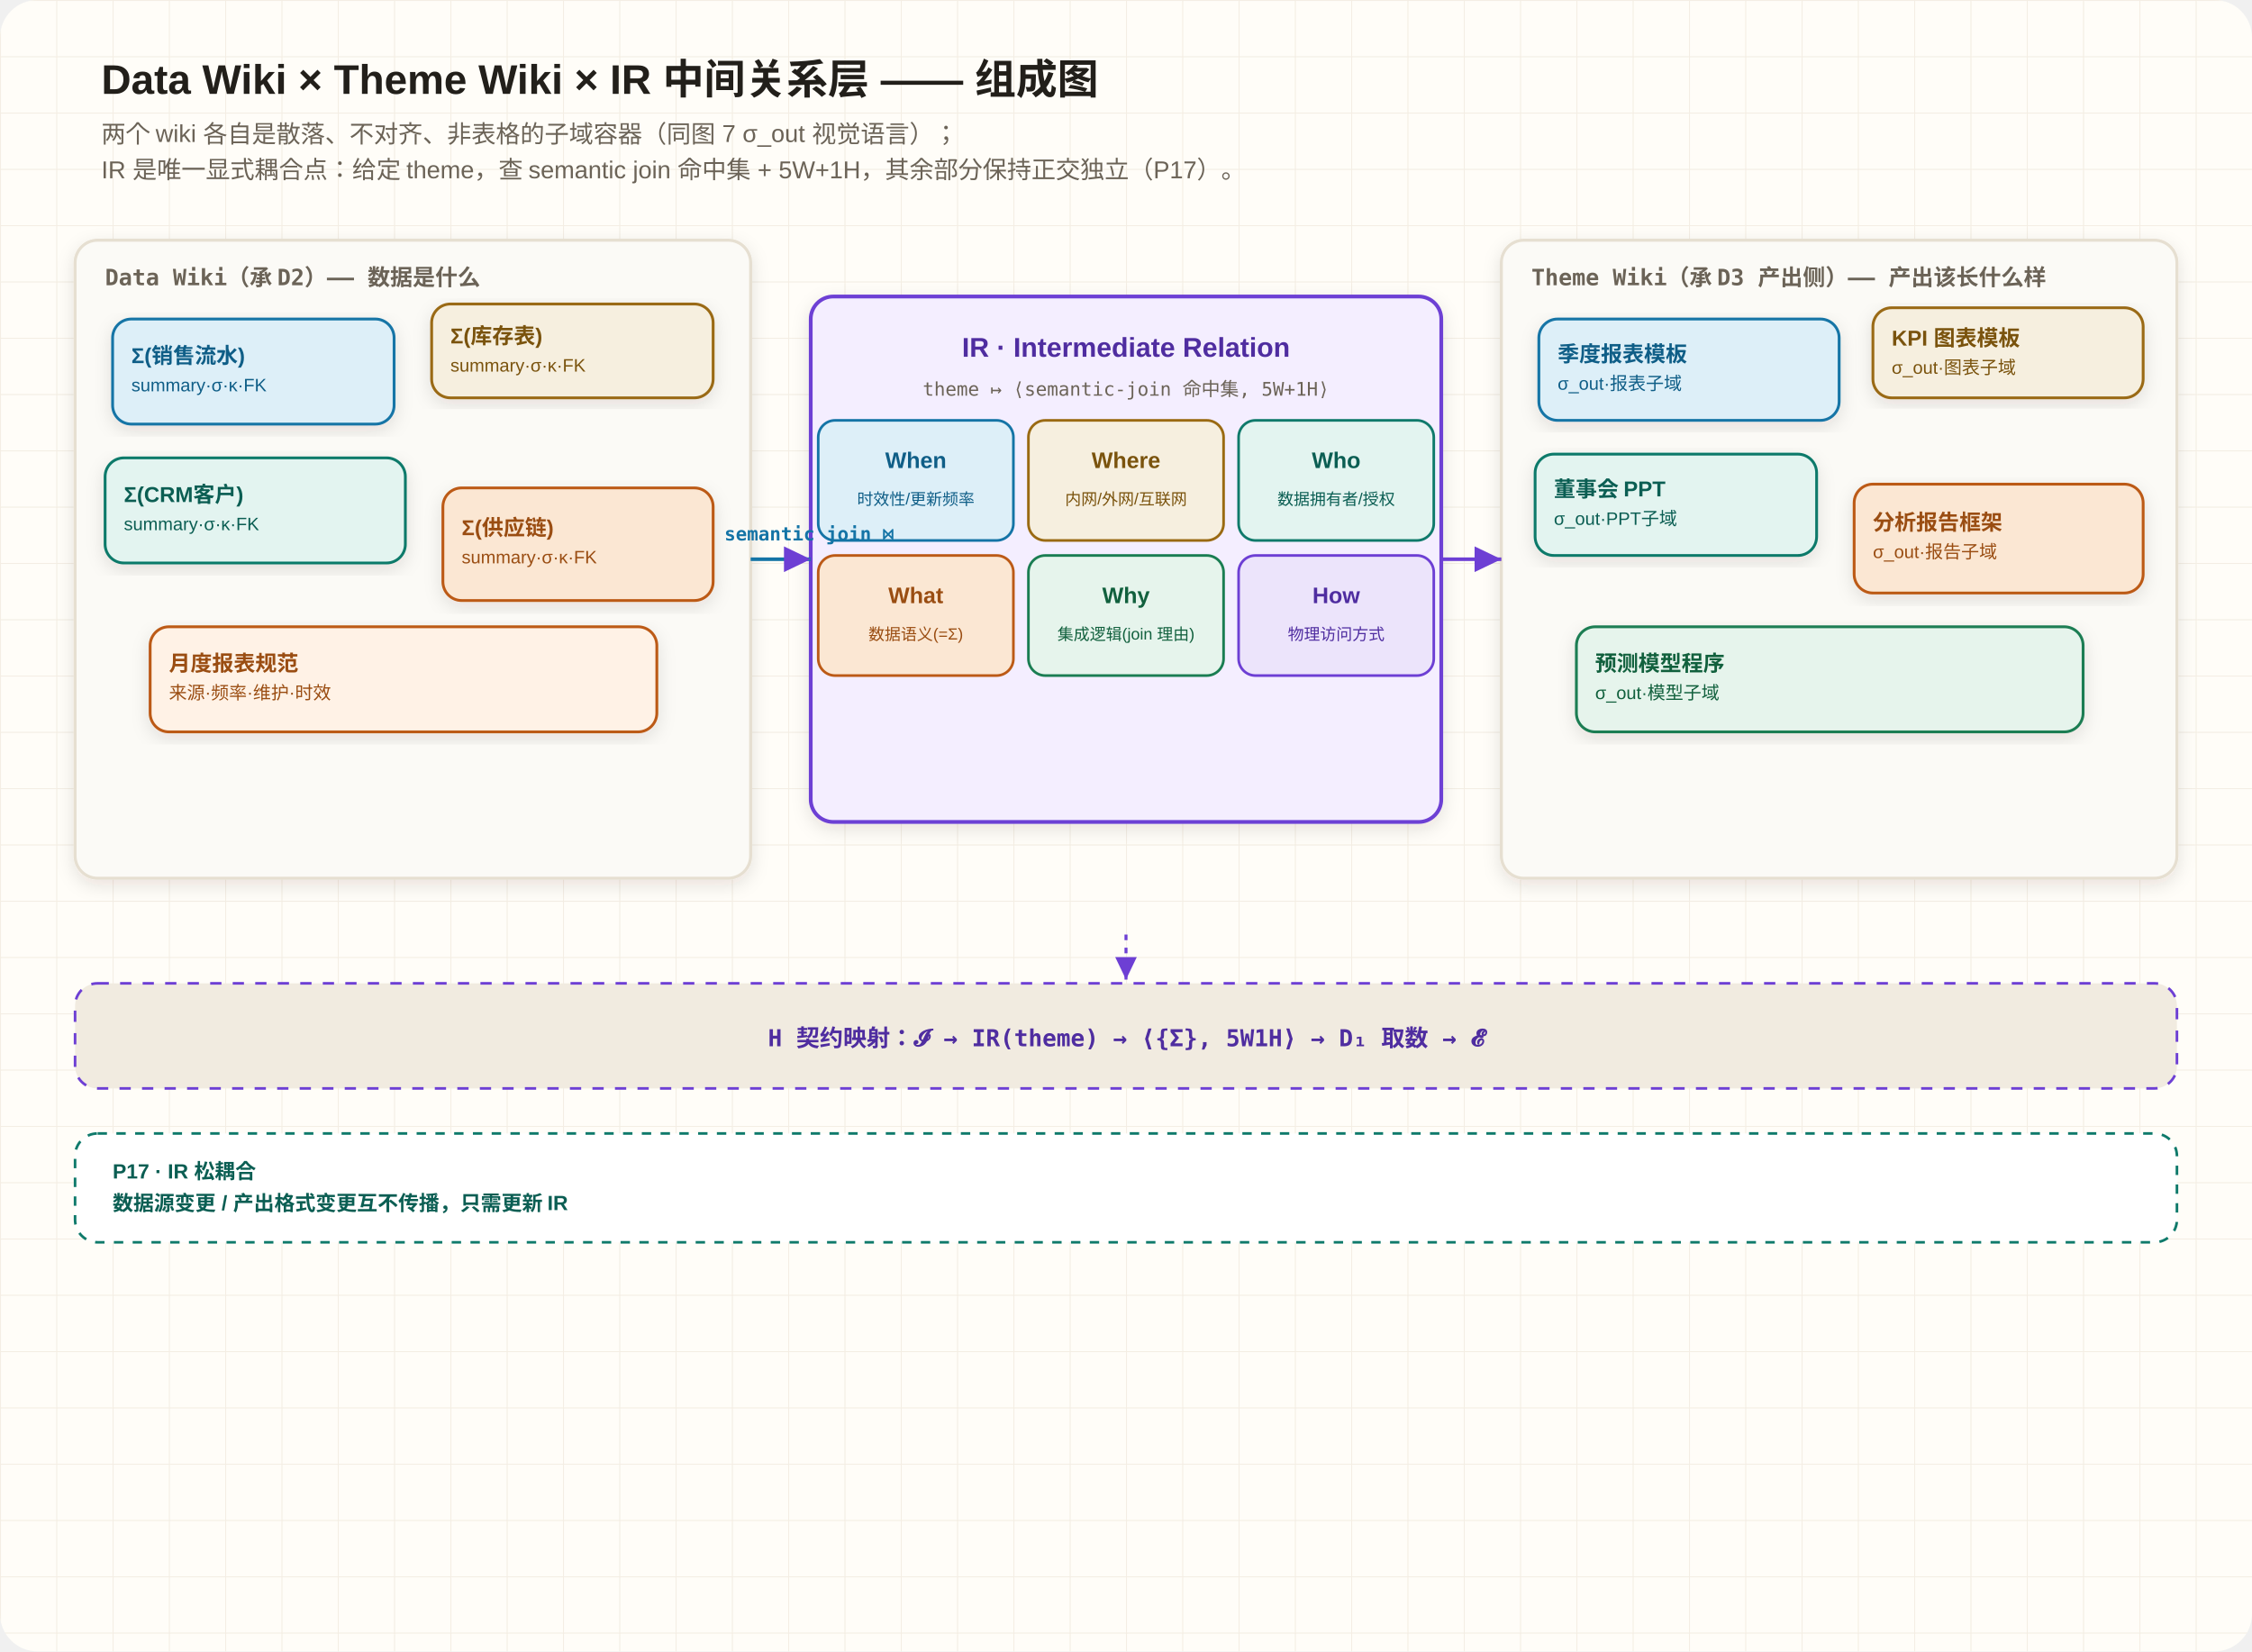
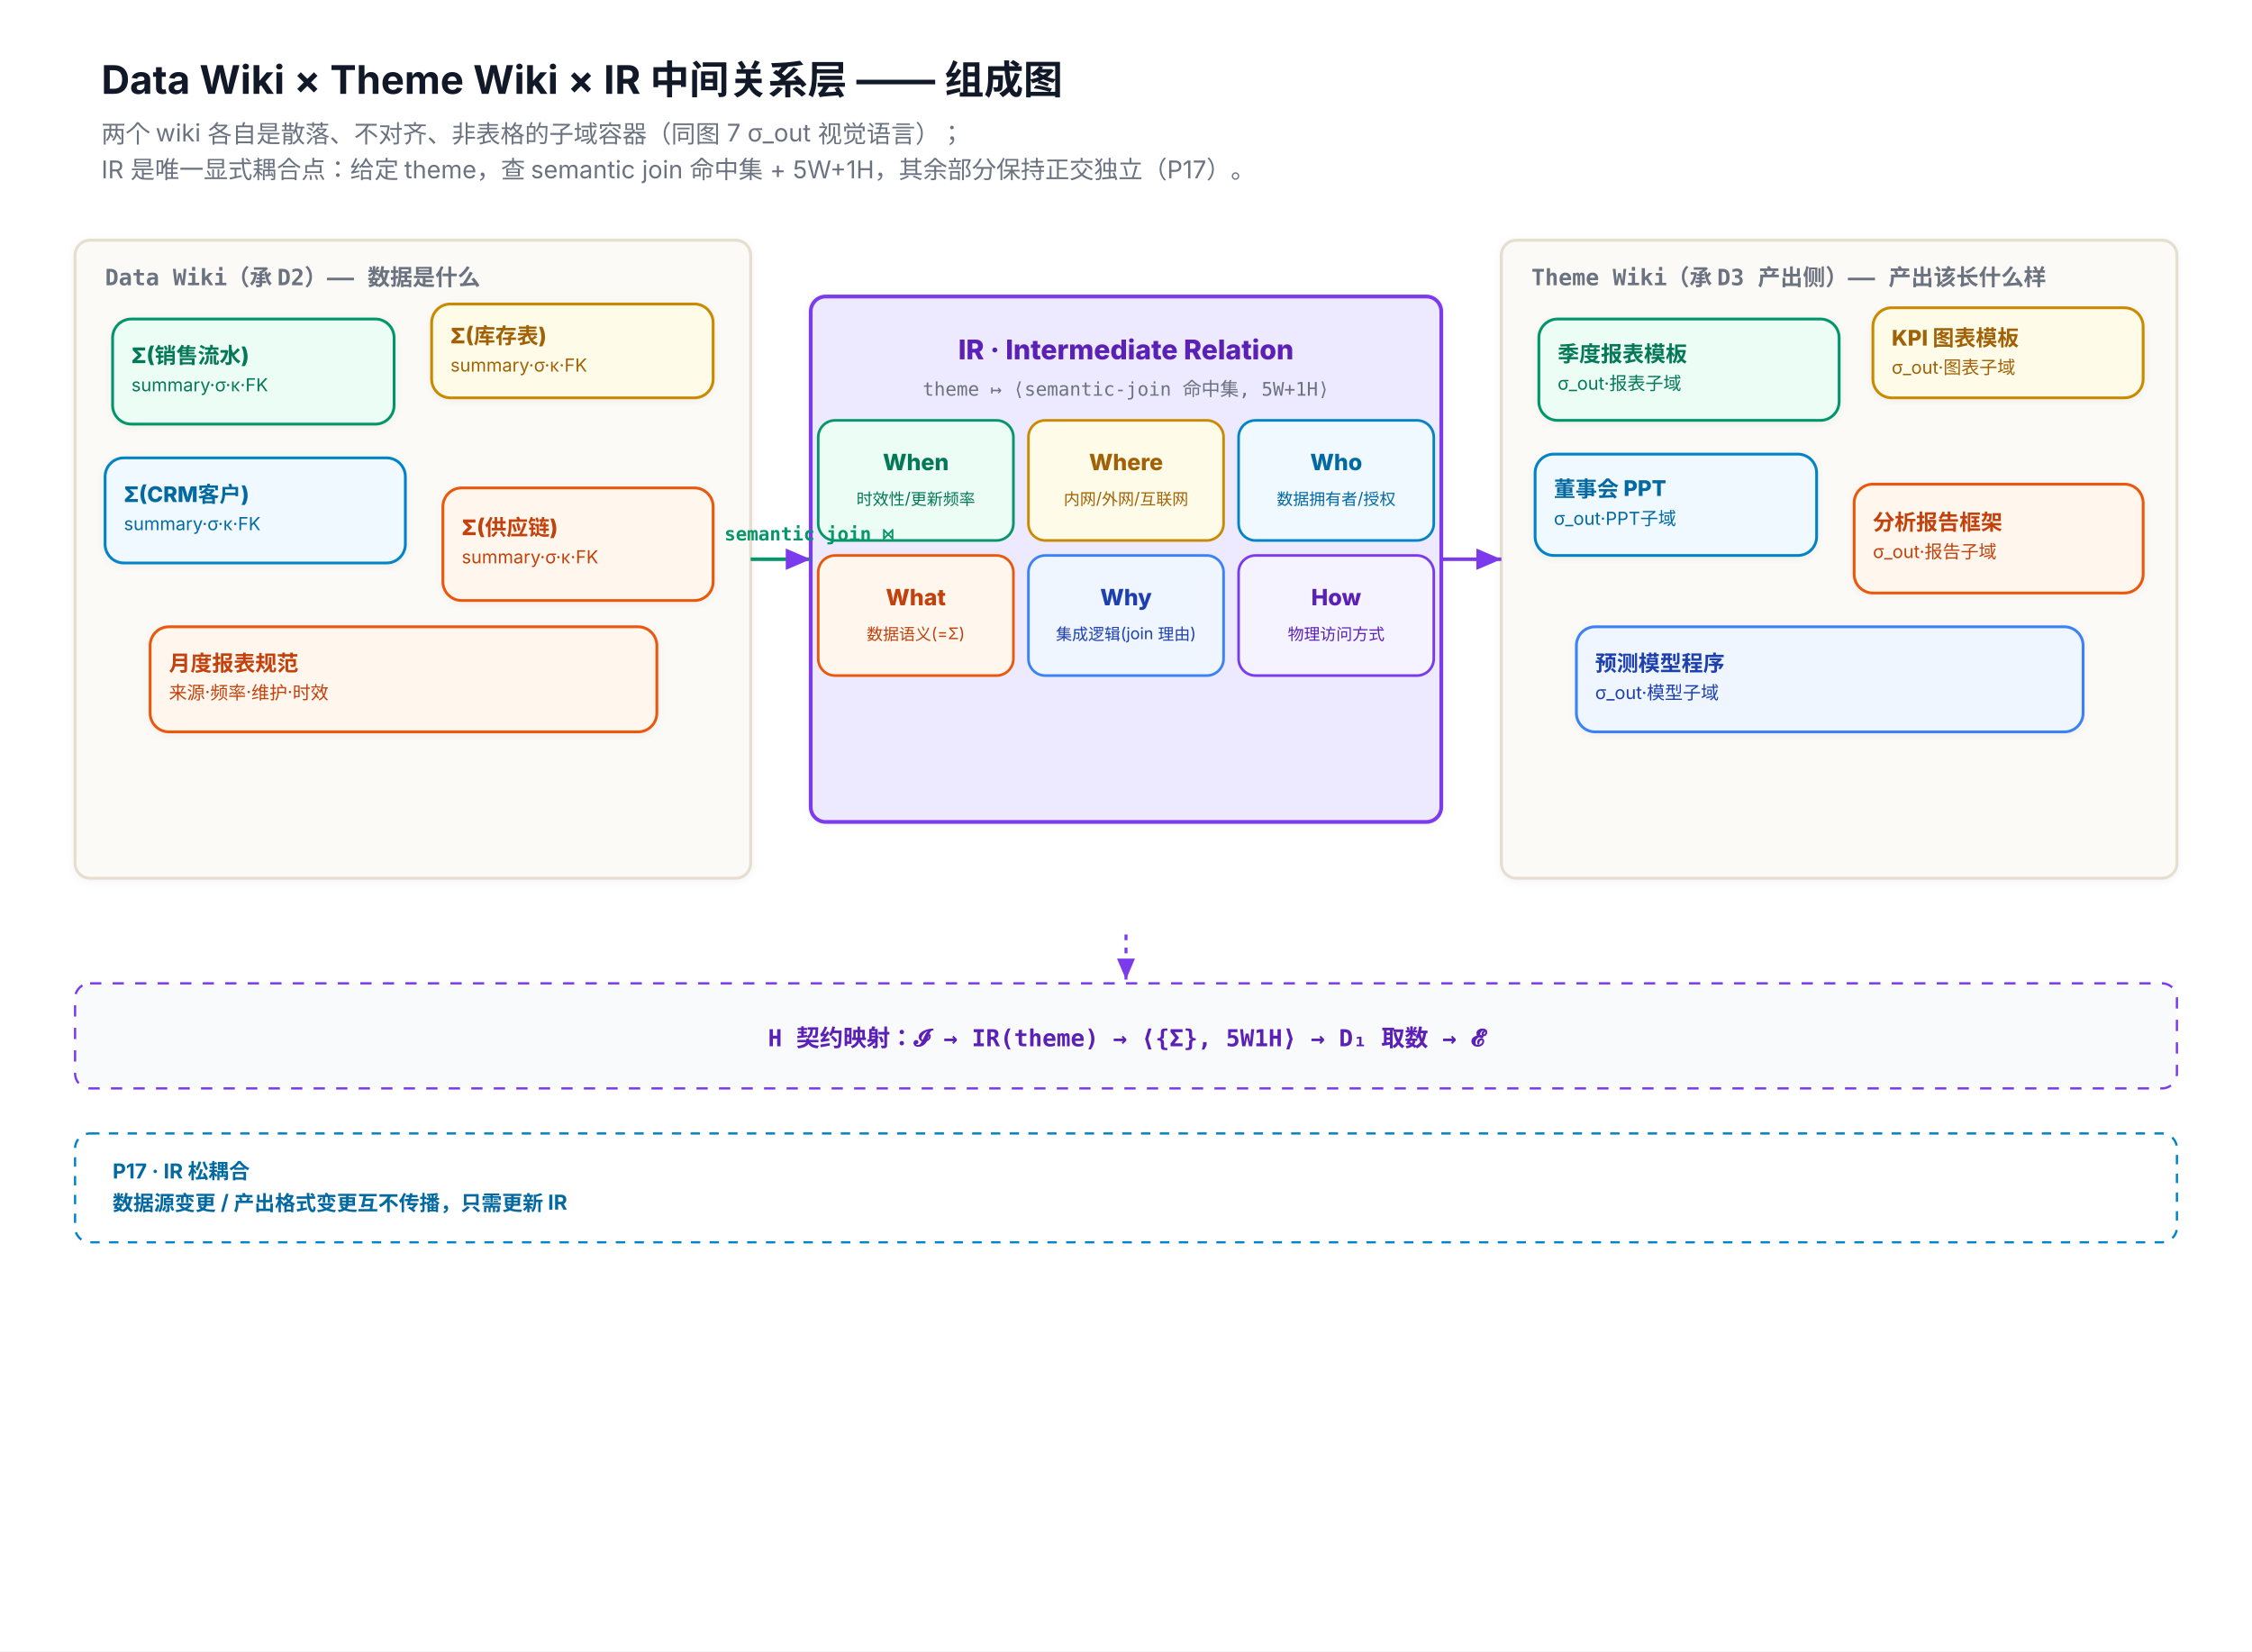
- <svg xmlns="http://www.w3.org/2000/svg" viewBox="0 0 1200 880" width="100%" font-family="-apple-system,BlinkMacSystemFont,'Segoe UI','PingFang SC','Microsoft YaHei',Arial,sans-serif">
+ <svg xmlns="http://www.w3.org/2000/svg" viewBox="0 0 1200 880" width="100%" font-family="'Inter','SF Pro Display',-apple-system,BlinkMacSystemFont,'Segoe UI','PingFang SC','Microsoft YaHei',Arial,sans-serif" text-rendering="geometricPrecision">
  <defs>
-     <pattern id="grid" width="30" height="30" patternUnits="userSpaceOnUse">
-       <path d="M30 0H0V30" fill="none" stroke="#efe8db" stroke-width="1" />
-     </pattern>
-     <filter id="sh" x="-12%" y="-12%" width="124%" height="124%">
-       <feDropShadow dx="0" dy="3" stdDeviation="4.5" flood-color="#3c2d14" flood-opacity=".11" />
+     <filter id="sh" x="-8%" y="-8%" width="116%" height="116%">
+       <feDropShadow dx="0" dy="1" stdDeviation="2" flood-color="#000000" flood-opacity=".05" />
    </filter>
-     <marker id="a" markerWidth="11" markerHeight="11" refX="7.5" refY="3.6" orient="auto">
-       <path d="M0,0 L7.5,3.6 L0,7.2 Z" fill="#6d3fd4" />
+     <marker id="a" markerWidth="10" markerHeight="10" refX="7" refY="3" orient="auto">
+       <path d="M0,0 L7,3 L0,6 Z" fill="#7C3AED" />
    </marker>
-     <marker id="g" markerWidth="11" markerHeight="11" refX="7.5" refY="3.6" orient="auto">
-       <path d="M0,0 L7.5,3.6 L0,7.2 Z" fill="#1a7d52" />
+     <marker id="g" markerWidth="10" markerHeight="10" refX="7" refY="3" orient="auto">
+       <path d="M0,0 L7,3 L0,6 Z" fill="#3B82F6" />
    </marker>
-     <marker id="o" markerWidth="11" markerHeight="11" refX="7.5" refY="3.6" orient="auto">
-       <path d="M0,0 L7.5,3.6 L0,7.2 Z" fill="#bc5a16" />
+     <marker id="o" markerWidth="10" markerHeight="10" refX="7" refY="3" orient="auto">
+       <path d="M0,0 L7,3 L0,6 Z" fill="#EA580C" />
    </marker>
-     <marker id="t" markerWidth="11" markerHeight="11" refX="7.5" refY="3.6" orient="auto">
-       <path d="M0,0 L7.5,3.6 L0,7.2 Z" fill="#1474a6" />
+     <marker id="t" markerWidth="10" markerHeight="10" refX="7" refY="3" orient="auto">
+       <path d="M0,0 L7,3 L0,6 Z" fill="#059669" />
    </marker>
-     <marker id="k" markerWidth="11" markerHeight="11" refX="7.5" refY="3.6" orient="auto">
-       <path d="M0,0 L7.5,3.6 L0,7.2 Z" fill="#6b6357" />
+     <marker id="k" markerWidth="10" markerHeight="10" refX="7" refY="3" orient="auto">
+       <path d="M0,0 L7,3 L0,6 Z" fill="#6B7280" />
    </marker>
-     <marker id="d" markerWidth="11" markerHeight="11" refX="7.5" refY="3.6" orient="auto">
-       <path d="M0,0 L7.5,3.6 L0,7.2 Z" fill="#0f7a6b" />
+     <marker id="d" markerWidth="10" markerHeight="10" refX="7" refY="3" orient="auto">
+       <path d="M0,0 L7,3 L0,6 Z" fill="#0284C7" />
    </marker>
-     <marker id="p" markerWidth="11" markerHeight="11" refX="7.5" refY="3.6" orient="auto">
-       <path d="M0,0 L7.5,3.6 L0,7.2 Z" fill="#9a6a12" />
+     <marker id="p" markerWidth="10" markerHeight="10" refX="7" refY="3" orient="auto">
+       <path d="M0,0 L7,3 L0,6 Z" fill="#CA8A04" />
    </marker>
-     <marker id="r" markerWidth="11" markerHeight="11" refX="7.5" refY="3.6" orient="auto">
-       <path d="M0,0 L7.5,3.6 L0,7.2 Z" fill="#c14545" />
+     <marker id="r" markerWidth="10" markerHeight="10" refX="7" refY="3" orient="auto">
+       <path d="M0,0 L7,3 L0,6 Z" fill="#DC2626" />
    </marker>
  </defs>
-   <rect width="1200" height="880" rx="20" fill="#fffdf8" />
-   <rect width="1200" height="880" rx="20" fill="url(#grid)" opacity=".7" />
-   <text x="54" y="50" text-anchor="start" font-size="22" font-weight="800" fill="#221f1a">Data Wiki × Theme Wiki × IR 中间关系层 —— 组成图</text>
-   <text x="54" y="76" text-anchor="start" font-size="13" font-weight="400" fill="#6b6357">两个 wiki 各自是散落、不对齐、非表格的子域容器（同图 7 σ_out 视觉语言）；</text>
-   <text x="54" y="95" text-anchor="start" font-size="13" font-weight="400" fill="#6b6357">IR 是唯一显式耦合点：给定 theme，查 semantic join 命中集 + 5W+1H，其余部分保持正交独立（P17）。</text>
-   <rect x="40" y="128" width="360" height="340" rx="12" fill="#fbfaf6" stroke="#e6dfd1" stroke-width="1.6" opacity="1" filter="url(#sh)" />
-   <text x="56" y="152" text-anchor="start" font-size="12" font-weight="700" fill="#6b6357" font-family="ui-monospace,Menlo,monospace">Data Wiki（承 D2）—— 数据是什么</text>
-   <rect x="60" y="170" width="150" height="56" rx="10" fill="#ddeff8" stroke="#1474a6" stroke-width="1.5" opacity="1" filter="url(#sh)" />
-   <text x="70" y="193.52" text-anchor="start" font-size="11.5" font-weight="800" fill="#0f5e87">Σ(销售流水)</text>
-   <text x="70" y="208.52" text-anchor="start" font-size="9.6" font-weight="400" fill="#0f5e87">summary·σ·κ·FK</text>
-   <rect x="230" y="162" width="150" height="50" rx="10" fill="#f6efdf" stroke="#9a6a12" stroke-width="1.5" opacity="1" filter="url(#sh)" />
-   <text x="240" y="183" text-anchor="start" font-size="11.5" font-weight="800" fill="#7a530d">Σ(库存表)</text>
-   <text x="240" y="198" text-anchor="start" font-size="9.6" font-weight="400" fill="#7a530d">summary·σ·κ·FK</text>
-   <rect x="56" y="244" width="160" height="56" rx="10" fill="#e3f4f0" stroke="#0f7a6b" stroke-width="1.5" opacity="1" filter="url(#sh)" />
-   <text x="66" y="267.52" text-anchor="start" font-size="11.5" font-weight="800" fill="#0b5e53">Σ(CRM客户)</text>
-   <text x="66" y="282.52" text-anchor="start" font-size="9.6" font-weight="400" fill="#0b5e53">summary·σ·κ·FK</text>
-   <rect x="236" y="260" width="144" height="60" rx="10" fill="#fbe7d3" stroke="#bc5a16" stroke-width="1.5" opacity="1" filter="url(#sh)" />
-   <text x="246" y="285.2" text-anchor="start" font-size="11.5" font-weight="800" fill="#9a4d12">Σ(供应链)</text>
-   <text x="246" y="300.2" text-anchor="start" font-size="9.6" font-weight="400" fill="#9a4d12">summary·σ·κ·FK</text>
-   <rect x="80" y="334" width="270" height="56" rx="10" fill="#fff2e6" stroke="#bc5a16" stroke-width="1.5" opacity="1" filter="url(#sh)" />
-   <text x="90" y="357.52" text-anchor="start" font-size="11.5" font-weight="800" fill="#9a4d12">月度报表规范</text>
-   <text x="90" y="372.52" text-anchor="start" font-size="9.6" font-weight="400" fill="#9a4d12">来源·频率·维护·时效</text>
-   <rect x="800" y="128" width="360" height="340" rx="12" fill="#fbfaf6" stroke="#e6dfd1" stroke-width="1.6" opacity="1" filter="url(#sh)" />
-   <text x="816" y="152" text-anchor="start" font-size="12" font-weight="700" fill="#6b6357" font-family="ui-monospace,Menlo,monospace">Theme Wiki（承 D3 产出侧）—— 产出该长什么样</text>
-   <rect x="820" y="170" width="160" height="54" rx="10" fill="#ddeff8" stroke="#1474a6" stroke-width="1.5" opacity="1" filter="url(#sh)" />
-   <text x="830" y="192.68" text-anchor="start" font-size="11.5" font-weight="800" fill="#0f5e87">季度报表模板</text>
-   <text x="830" y="207.68" text-anchor="start" font-size="9.6" font-weight="400" fill="#0f5e87">σ_out·报表子域</text>
-   <rect x="998" y="164" width="144" height="48" rx="10" fill="#f6efdf" stroke="#9a6a12" stroke-width="1.5" opacity="1" filter="url(#sh)" />
-   <text x="1008" y="184.16" text-anchor="start" font-size="11.5" font-weight="800" fill="#7a530d">KPI 图表模板</text>
-   <text x="1008" y="199.16" text-anchor="start" font-size="9.6" font-weight="400" fill="#7a530d">σ_out·图表子域</text>
-   <rect x="818" y="242" width="150" height="54" rx="10" fill="#e3f4f0" stroke="#0f7a6b" stroke-width="1.5" opacity="1" filter="url(#sh)" />
-   <text x="828" y="264.68" text-anchor="start" font-size="11.5" font-weight="800" fill="#0b5e53">董事会 PPT</text>
-   <text x="828" y="279.68" text-anchor="start" font-size="9.6" font-weight="400" fill="#0b5e53">σ_out·PPT子域</text>
-   <rect x="988" y="258" width="154" height="58" rx="10" fill="#fbe7d3" stroke="#bc5a16" stroke-width="1.5" opacity="1" filter="url(#sh)" />
-   <text x="998" y="282.36" text-anchor="start" font-size="11.5" font-weight="800" fill="#9a4d12">分析报告框架</text>
-   <text x="998" y="297.36" text-anchor="start" font-size="9.6" font-weight="400" fill="#9a4d12">σ_out·报告子域</text>
-   <rect x="840" y="334" width="270" height="56" rx="10" fill="#e6f4ec" stroke="#1a7d52" stroke-width="1.5" opacity="1" filter="url(#sh)" />
-   <text x="850" y="357.52" text-anchor="start" font-size="11.5" font-weight="800" fill="#11603d">预测模型程序</text>
-   <text x="850" y="372.52" text-anchor="start" font-size="9.6" font-weight="400" fill="#11603d">σ_out·模型子域</text>
-   <rect x="432" y="158" width="336" height="280" rx="12" fill="#f4eeff" stroke="#6d3fd4" stroke-width="2" opacity="1" filter="url(#sh)" />
-   <text x="600" y="186" text-anchor="middle" dominant-baseline="middle" font-size="14.5" font-weight="800" fill="#4f2da0">IR · Intermediate Relation</text>
-   <text x="600" y="208" text-anchor="middle" dominant-baseline="middle" font-size="10" font-weight="400" fill="#6b6357" font-family="ui-monospace,Menlo,monospace">theme ↦ ⟨semantic-join 命中集, 5W+1H⟩</text>
-   <rect x="436" y="224" width="104" height="64" rx="9" fill="#ddeff8" stroke="#1474a6" stroke-width="1.4" opacity="1" />
-   <text x="488" y="246" text-anchor="middle" dominant-baseline="middle" font-size="12" font-weight="800" fill="#0f5e87">When</text>
-   <text x="488" y="266" text-anchor="middle" dominant-baseline="middle" font-size="8.6" font-weight="400" fill="#0f5e87">时效性/更新频率</text>
-   <rect x="548" y="224" width="104" height="64" rx="9" fill="#f6efdf" stroke="#9a6a12" stroke-width="1.4" opacity="1" />
-   <text x="600" y="246" text-anchor="middle" dominant-baseline="middle" font-size="12" font-weight="800" fill="#7a530d">Where</text>
-   <text x="600" y="266" text-anchor="middle" dominant-baseline="middle" font-size="8.6" font-weight="400" fill="#7a530d">内网/外网/互联网</text>
-   <rect x="660" y="224" width="104" height="64" rx="9" fill="#e3f4f0" stroke="#0f7a6b" stroke-width="1.4" opacity="1" />
-   <text x="712" y="246" text-anchor="middle" dominant-baseline="middle" font-size="12" font-weight="800" fill="#0b5e53">Who</text>
-   <text x="712" y="266" text-anchor="middle" dominant-baseline="middle" font-size="8.6" font-weight="400" fill="#0b5e53">数据拥有者/授权</text>
-   <rect x="436" y="296" width="104" height="64" rx="9" fill="#fbe7d3" stroke="#bc5a16" stroke-width="1.4" opacity="1" />
-   <text x="488" y="318" text-anchor="middle" dominant-baseline="middle" font-size="12" font-weight="800" fill="#9a4d12">What</text>
-   <text x="488" y="338" text-anchor="middle" dominant-baseline="middle" font-size="8.6" font-weight="400" fill="#9a4d12">数据语义(=Σ)</text>
-   <rect x="548" y="296" width="104" height="64" rx="9" fill="#e6f4ec" stroke="#1a7d52" stroke-width="1.4" opacity="1" />
-   <text x="600" y="318" text-anchor="middle" dominant-baseline="middle" font-size="12" font-weight="800" fill="#11603d">Why</text>
-   <text x="600" y="338" text-anchor="middle" dominant-baseline="middle" font-size="8.6" font-weight="400" fill="#11603d">集成逻辑(join 理由)</text>
-   <rect x="660" y="296" width="104" height="64" rx="9" fill="#ece4fb" stroke="#6d3fd4" stroke-width="1.4" opacity="1" />
-   <text x="712" y="318" text-anchor="middle" dominant-baseline="middle" font-size="12" font-weight="800" fill="#4f2da0">How</text>
-   <text x="712" y="338" text-anchor="middle" dominant-baseline="middle" font-size="8.6" font-weight="400" fill="#4f2da0">物理访问方式</text>
-   <path d="M400 298 L432 298" fill="none" stroke="#1474a6" stroke-width="1.9" marker-end="url(#a)" />
-   <text x="386" y="288" text-anchor="start" font-size="10" font-weight="700" fill="#1474a6" font-family="ui-monospace,Menlo,monospace">semantic join ⋈</text>
-   <path d="M768 298 L800 298" fill="none" stroke="#6d3fd4" stroke-width="1.9" marker-end="url(#a)" />
-   <rect x="40" y="524" width="1120" height="56" rx="12" fill="#f1ebe0" stroke="#6d3fd4" stroke-width="1.4" stroke-dasharray="6 6" opacity="1" />
-   <text x="600" y="554" text-anchor="middle" dominant-baseline="middle" font-size="12.5" font-weight="700" fill="#4f2da0" font-family="ui-monospace,Menlo,monospace">H 契约映射：𝓘 → IR(theme) → ⟨{Σ}, 5W1H⟩ → D₁ 取数 → 𝓔</text>
-   <path d="M600 498 L600 522" fill="none" stroke="#6d3fd4" stroke-width="1.6" stroke-dasharray="3 4" marker-end="url(#a)" />
-   <rect x="40" y="604" width="1120" height="58" rx="12" fill="#fff" stroke="#0f7a6b" stroke-width="1.4" stroke-dasharray="5 5" opacity="1" />
-   <text x="60" y="628" text-anchor="start" font-size="11" font-weight="700" fill="#0b5e53">P17 · IR 松耦合</text>
-   <text x="60" y="645" text-anchor="start" font-size="11" font-weight="700" fill="#0b5e53">数据源变更 / 产出格式变更互不传播，只需更新 IR</text>
+   <rect width="1200" height="880" fill="#FFFFFF" />
+   <text x="54" y="50" text-anchor="start" font-size="21" font-weight="700" fill="#111827">Data Wiki × Theme Wiki × IR 中间关系层 —— 组成图</text>
+   <text x="54" y="76" text-anchor="start" font-size="13" font-weight="400" fill="#6B7280">两个 wiki 各自是散落、不对齐、非表格的子域容器（同图 7 σ_out 视觉语言）；</text>
+   <text x="54" y="95" text-anchor="start" font-size="13" font-weight="400" fill="#6B7280">IR 是唯一显式耦合点：给定 theme，查 semantic join 命中集 + 5W+1H，其余部分保持正交独立（P17）。</text>
+   <rect x="40" y="128" width="360" height="340" rx="8" fill="#fbfaf6" stroke="#e6dfd1" stroke-width="1.6" opacity="1" filter="url(#sh)" />
+   <text x="56" y="152" text-anchor="start" font-size="12" font-weight="700" fill="#6B7280" font-family="ui-monospace,Menlo,monospace">Data Wiki（承 D2）—— 数据是什么</text>
+   <rect x="60" y="170" width="150" height="56" rx="10" fill="#ECFDF5" stroke="#059669" stroke-width="1.5" opacity="1" filter="url(#sh)" />
+   <text x="70" y="193.52" text-anchor="start" font-size="11.5" font-weight="800" fill="#047857">Σ(销售流水)</text>
+   <text x="70" y="208.52" text-anchor="start" font-size="9.6" font-weight="400" fill="#047857">summary·σ·κ·FK</text>
+   <rect x="230" y="162" width="150" height="50" rx="10" fill="#FEFCE8" stroke="#CA8A04" stroke-width="1.5" opacity="1" filter="url(#sh)" />
+   <text x="240" y="183" text-anchor="start" font-size="11.5" font-weight="800" fill="#A16207">Σ(库存表)</text>
+   <text x="240" y="198" text-anchor="start" font-size="9.6" font-weight="400" fill="#A16207">summary·σ·κ·FK</text>
+   <rect x="56" y="244" width="160" height="56" rx="10" fill="#F0F9FF" stroke="#0284C7" stroke-width="1.5" opacity="1" filter="url(#sh)" />
+   <text x="66" y="267.52" text-anchor="start" font-size="11.5" font-weight="800" fill="#0369A1">Σ(CRM客户)</text>
+   <text x="66" y="282.52" text-anchor="start" font-size="9.6" font-weight="400" fill="#0369A1">summary·σ·κ·FK</text>
+   <rect x="236" y="260" width="144" height="60" rx="10" fill="#FFF7ED" stroke="#EA580C" stroke-width="1.5" opacity="1" filter="url(#sh)" />
+   <text x="246" y="285.2" text-anchor="start" font-size="11.5" font-weight="800" fill="#C2410C">Σ(供应链)</text>
+   <text x="246" y="300.2" text-anchor="start" font-size="9.6" font-weight="400" fill="#C2410C">summary·σ·κ·FK</text>
+   <rect x="80" y="334" width="270" height="56" rx="10" fill="#FFF7ED" stroke="#EA580C" stroke-width="1.5" opacity="1" filter="url(#sh)" />
+   <text x="90" y="357.52" text-anchor="start" font-size="11.5" font-weight="800" fill="#C2410C">月度报表规范</text>
+   <text x="90" y="372.52" text-anchor="start" font-size="9.6" font-weight="400" fill="#C2410C">来源·频率·维护·时效</text>
+   <rect x="800" y="128" width="360" height="340" rx="8" fill="#fbfaf6" stroke="#e6dfd1" stroke-width="1.6" opacity="1" filter="url(#sh)" />
+   <text x="816" y="152" text-anchor="start" font-size="12" font-weight="700" fill="#6B7280" font-family="ui-monospace,Menlo,monospace">Theme Wiki（承 D3 产出侧）—— 产出该长什么样</text>
+   <rect x="820" y="170" width="160" height="54" rx="10" fill="#ECFDF5" stroke="#059669" stroke-width="1.5" opacity="1" filter="url(#sh)" />
+   <text x="830" y="192.68" text-anchor="start" font-size="11.5" font-weight="800" fill="#047857">季度报表模板</text>
+   <text x="830" y="207.68" text-anchor="start" font-size="9.6" font-weight="400" fill="#047857">σ_out·报表子域</text>
+   <rect x="998" y="164" width="144" height="48" rx="10" fill="#FEFCE8" stroke="#CA8A04" stroke-width="1.5" opacity="1" filter="url(#sh)" />
+   <text x="1008" y="184.16" text-anchor="start" font-size="11.5" font-weight="800" fill="#A16207">KPI 图表模板</text>
+   <text x="1008" y="199.16" text-anchor="start" font-size="9.6" font-weight="400" fill="#A16207">σ_out·图表子域</text>
+   <rect x="818" y="242" width="150" height="54" rx="10" fill="#F0F9FF" stroke="#0284C7" stroke-width="1.5" opacity="1" filter="url(#sh)" />
+   <text x="828" y="264.68" text-anchor="start" font-size="11.5" font-weight="800" fill="#0369A1">董事会 PPT</text>
+   <text x="828" y="279.68" text-anchor="start" font-size="9.6" font-weight="400" fill="#0369A1">σ_out·PPT子域</text>
+   <rect x="988" y="258" width="154" height="58" rx="10" fill="#FFF7ED" stroke="#EA580C" stroke-width="1.5" opacity="1" filter="url(#sh)" />
+   <text x="998" y="282.36" text-anchor="start" font-size="11.5" font-weight="800" fill="#C2410C">分析报告框架</text>
+   <text x="998" y="297.36" text-anchor="start" font-size="9.6" font-weight="400" fill="#C2410C">σ_out·报告子域</text>
+   <rect x="840" y="334" width="270" height="56" rx="10" fill="#EFF6FF" stroke="#3B82F6" stroke-width="1.5" opacity="1" filter="url(#sh)" />
+   <text x="850" y="357.52" text-anchor="start" font-size="11.5" font-weight="800" fill="#1E40AF">预测模型程序</text>
+   <text x="850" y="372.52" text-anchor="start" font-size="9.6" font-weight="400" fill="#1E40AF">σ_out·模型子域</text>
+   <rect x="432" y="158" width="336" height="280" rx="8" fill="#EDE9FE" stroke="#7C3AED" stroke-width="2" opacity="1" filter="url(#sh)" />
+   <text x="600" y="186" text-anchor="middle" dominant-baseline="middle" font-size="14.5" font-weight="800" fill="#5B21B6">IR · Intermediate Relation</text>
+   <text x="600" y="208" text-anchor="middle" dominant-baseline="middle" font-size="10" font-weight="400" fill="#6B7280" font-family="ui-monospace,Menlo,monospace">theme ↦ ⟨semantic-join 命中集, 5W+1H⟩</text>
+   <rect x="436" y="224" width="104" height="64" rx="9" fill="#ECFDF5" stroke="#059669" stroke-width="1.4" opacity="1" />
+   <text x="488" y="246" text-anchor="middle" dominant-baseline="middle" font-size="12" font-weight="800" fill="#047857">When</text>
+   <text x="488" y="266" text-anchor="middle" dominant-baseline="middle" font-size="8.6" font-weight="400" fill="#047857">时效性/更新频率</text>
+   <rect x="548" y="224" width="104" height="64" rx="9" fill="#FEFCE8" stroke="#CA8A04" stroke-width="1.4" opacity="1" />
+   <text x="600" y="246" text-anchor="middle" dominant-baseline="middle" font-size="12" font-weight="800" fill="#A16207">Where</text>
+   <text x="600" y="266" text-anchor="middle" dominant-baseline="middle" font-size="8.6" font-weight="400" fill="#A16207">内网/外网/互联网</text>
+   <rect x="660" y="224" width="104" height="64" rx="9" fill="#F0F9FF" stroke="#0284C7" stroke-width="1.4" opacity="1" />
+   <text x="712" y="246" text-anchor="middle" dominant-baseline="middle" font-size="12" font-weight="800" fill="#0369A1">Who</text>
+   <text x="712" y="266" text-anchor="middle" dominant-baseline="middle" font-size="8.6" font-weight="400" fill="#0369A1">数据拥有者/授权</text>
+   <rect x="436" y="296" width="104" height="64" rx="9" fill="#FFF7ED" stroke="#EA580C" stroke-width="1.4" opacity="1" />
+   <text x="488" y="318" text-anchor="middle" dominant-baseline="middle" font-size="12" font-weight="800" fill="#C2410C">What</text>
+   <text x="488" y="338" text-anchor="middle" dominant-baseline="middle" font-size="8.6" font-weight="400" fill="#C2410C">数据语义(=Σ)</text>
+   <rect x="548" y="296" width="104" height="64" rx="9" fill="#EFF6FF" stroke="#3B82F6" stroke-width="1.4" opacity="1" />
+   <text x="600" y="318" text-anchor="middle" dominant-baseline="middle" font-size="12" font-weight="800" fill="#1E40AF">Why</text>
+   <text x="600" y="338" text-anchor="middle" dominant-baseline="middle" font-size="8.6" font-weight="400" fill="#1E40AF">集成逻辑(join 理由)</text>
+   <rect x="660" y="296" width="104" height="64" rx="9" fill="#F5F3FF" stroke="#7C3AED" stroke-width="1.4" opacity="1" />
+   <text x="712" y="318" text-anchor="middle" dominant-baseline="middle" font-size="12" font-weight="800" fill="#5B21B6">How</text>
+   <text x="712" y="338" text-anchor="middle" dominant-baseline="middle" font-size="8.6" font-weight="400" fill="#5B21B6">物理访问方式</text>
+   <path d="M400 298 L432 298" fill="none" stroke="#059669" stroke-width="1.9" marker-end="url(#a)" />
+   <text x="386" y="288" text-anchor="start" font-size="10" font-weight="700" fill="#059669" font-family="ui-monospace,Menlo,monospace">semantic join ⋈</text>
+   <path d="M768 298 L800 298" fill="none" stroke="#7C3AED" stroke-width="1.9" marker-end="url(#a)" />
+   <rect x="40" y="524" width="1120" height="56" rx="8" fill="#F9FAFB" stroke="#7C3AED" stroke-width="1.2" stroke-dasharray="6 6" opacity="1" />
+   <text x="600" y="554" text-anchor="middle" dominant-baseline="middle" font-size="12.5" font-weight="700" fill="#5B21B6" font-family="ui-monospace,Menlo,monospace">H 契约映射：𝓘 → IR(theme) → ⟨{Σ}, 5W1H⟩ → D₁ 取数 → 𝓔</text>
+   <path d="M600 498 L600 522" fill="none" stroke="#7C3AED" stroke-width="1.6" stroke-dasharray="3 4" marker-end="url(#a)" />
+   <rect x="40" y="604" width="1120" height="58" rx="8" fill="#fff" stroke="#0284C7" stroke-width="1.2" stroke-dasharray="5 5" opacity="1" />
+   <text x="60" y="628" text-anchor="start" font-size="11" font-weight="700" fill="#0369A1">P17 · IR 松耦合</text>
+   <text x="60" y="645" text-anchor="start" font-size="11" font-weight="700" fill="#0369A1">数据源变更 / 产出格式变更互不传播，只需更新 IR</text>
</svg>
